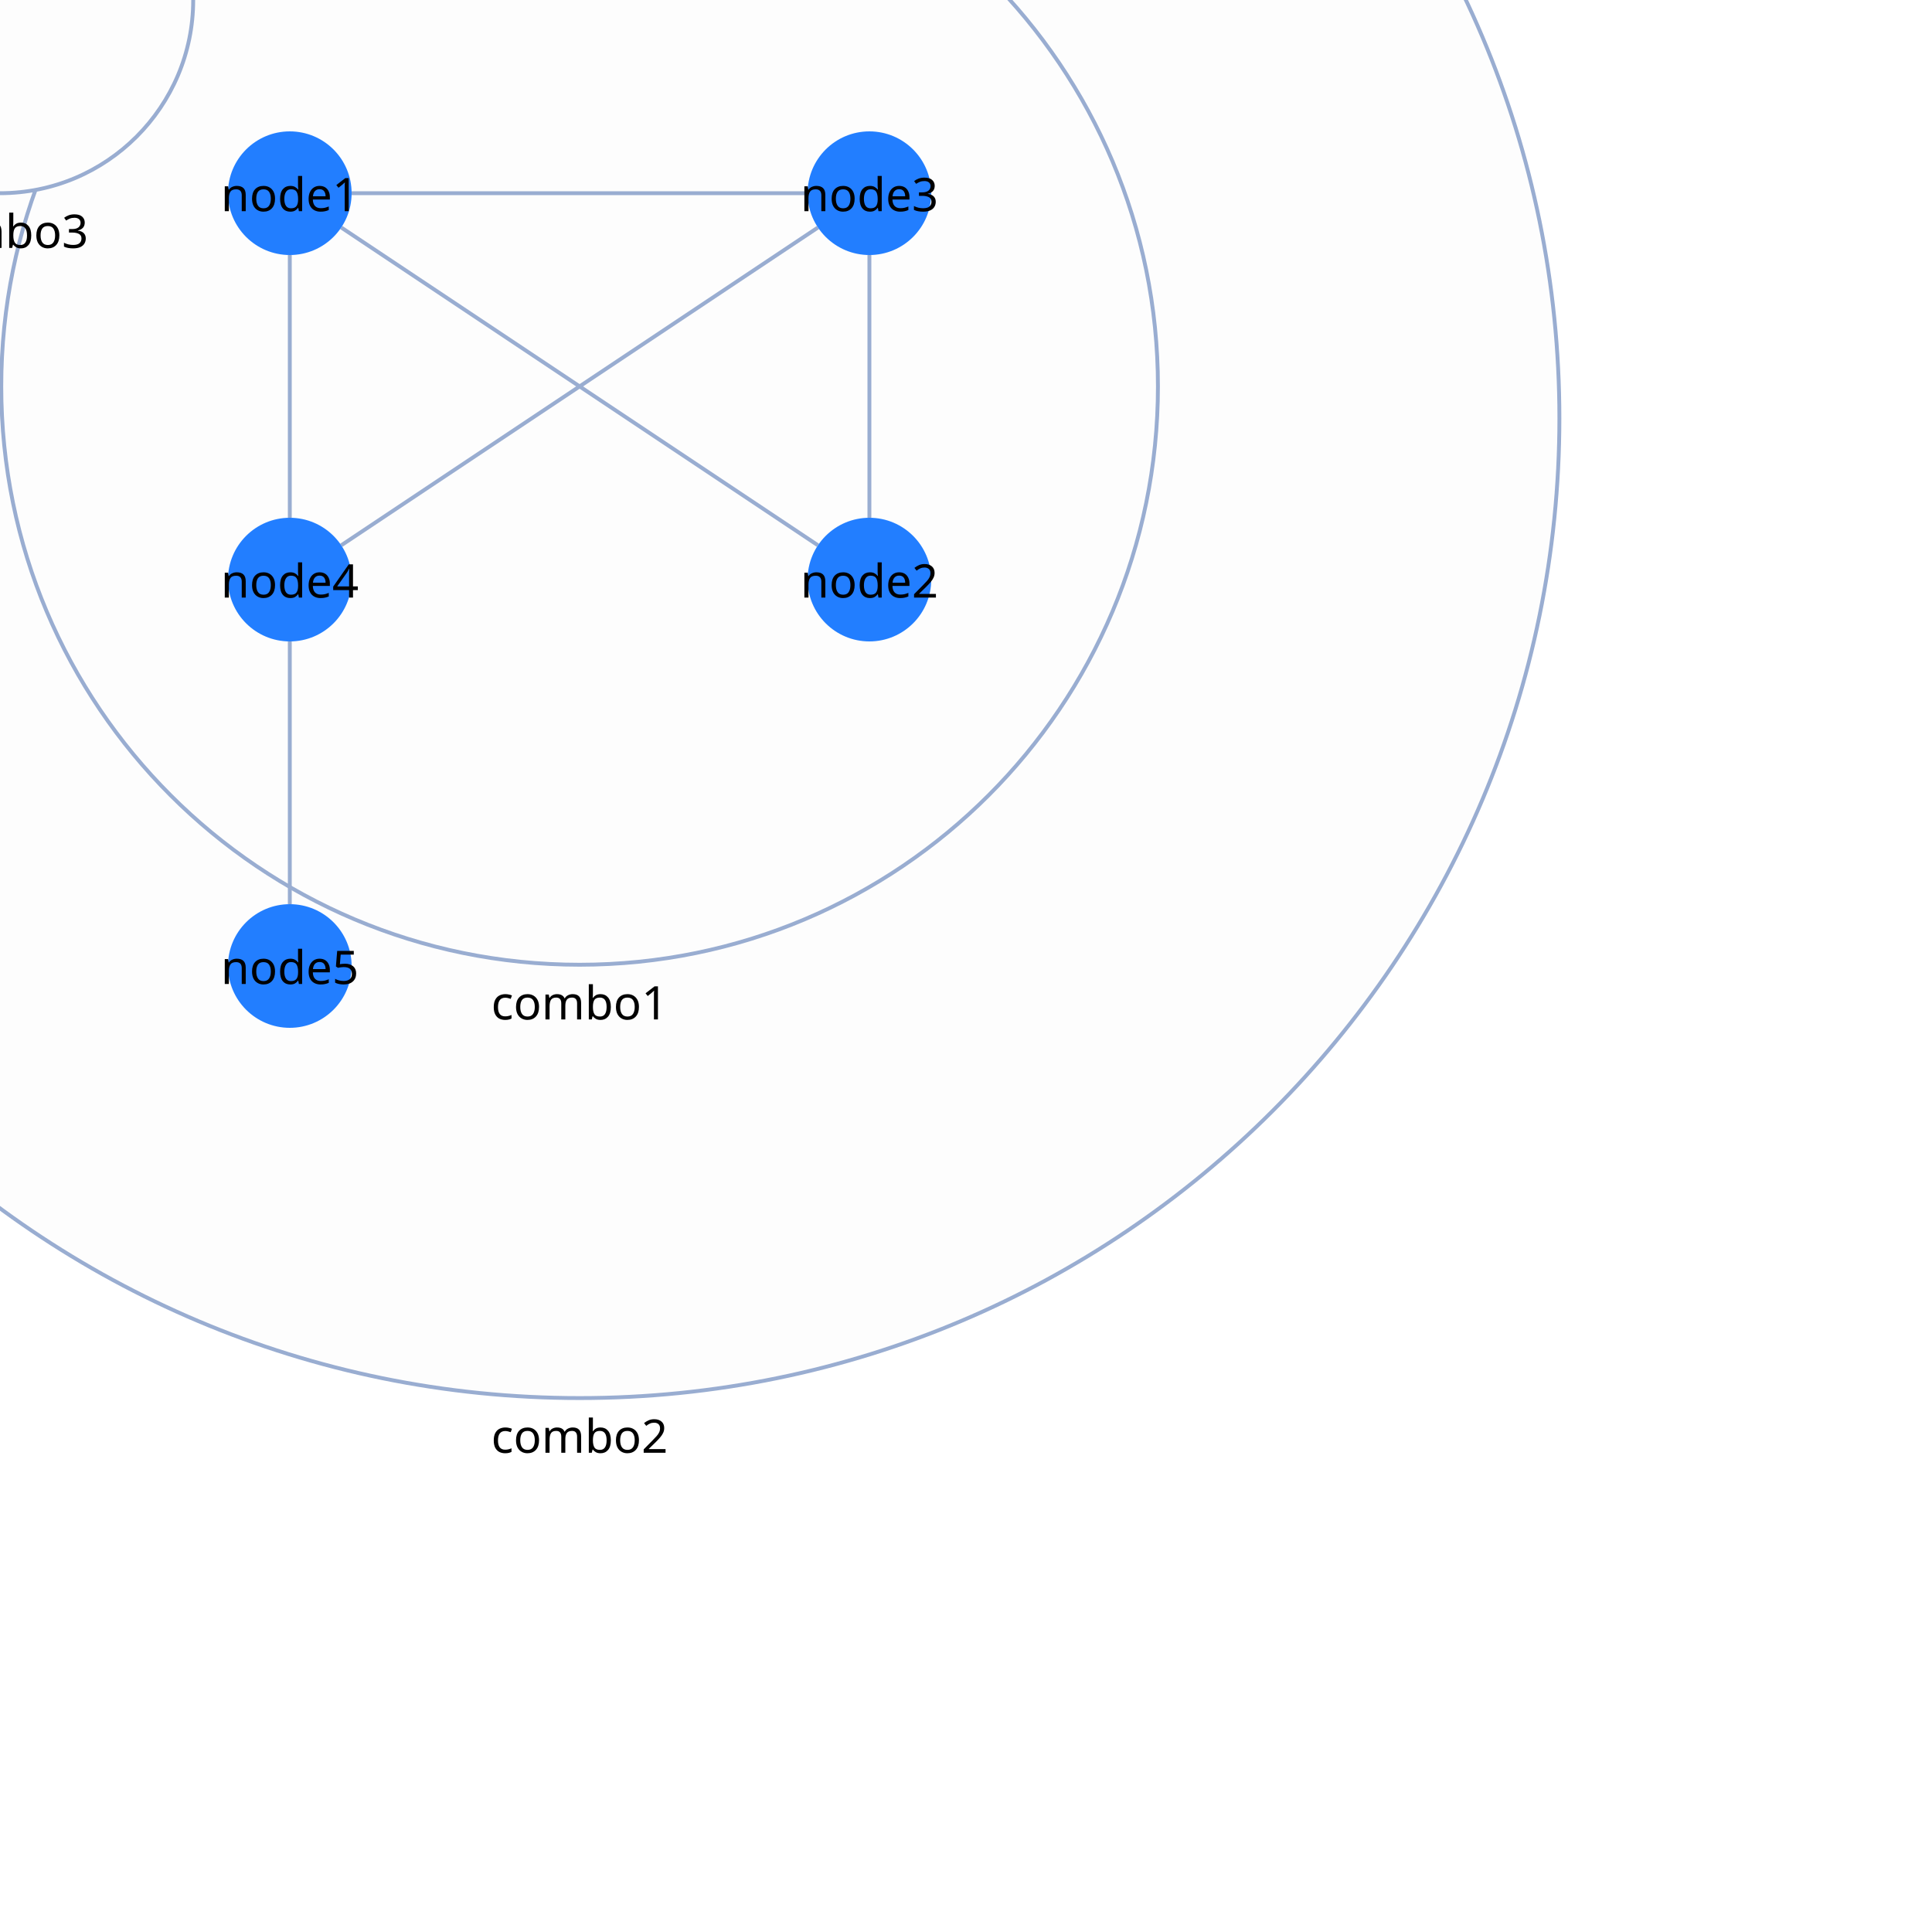
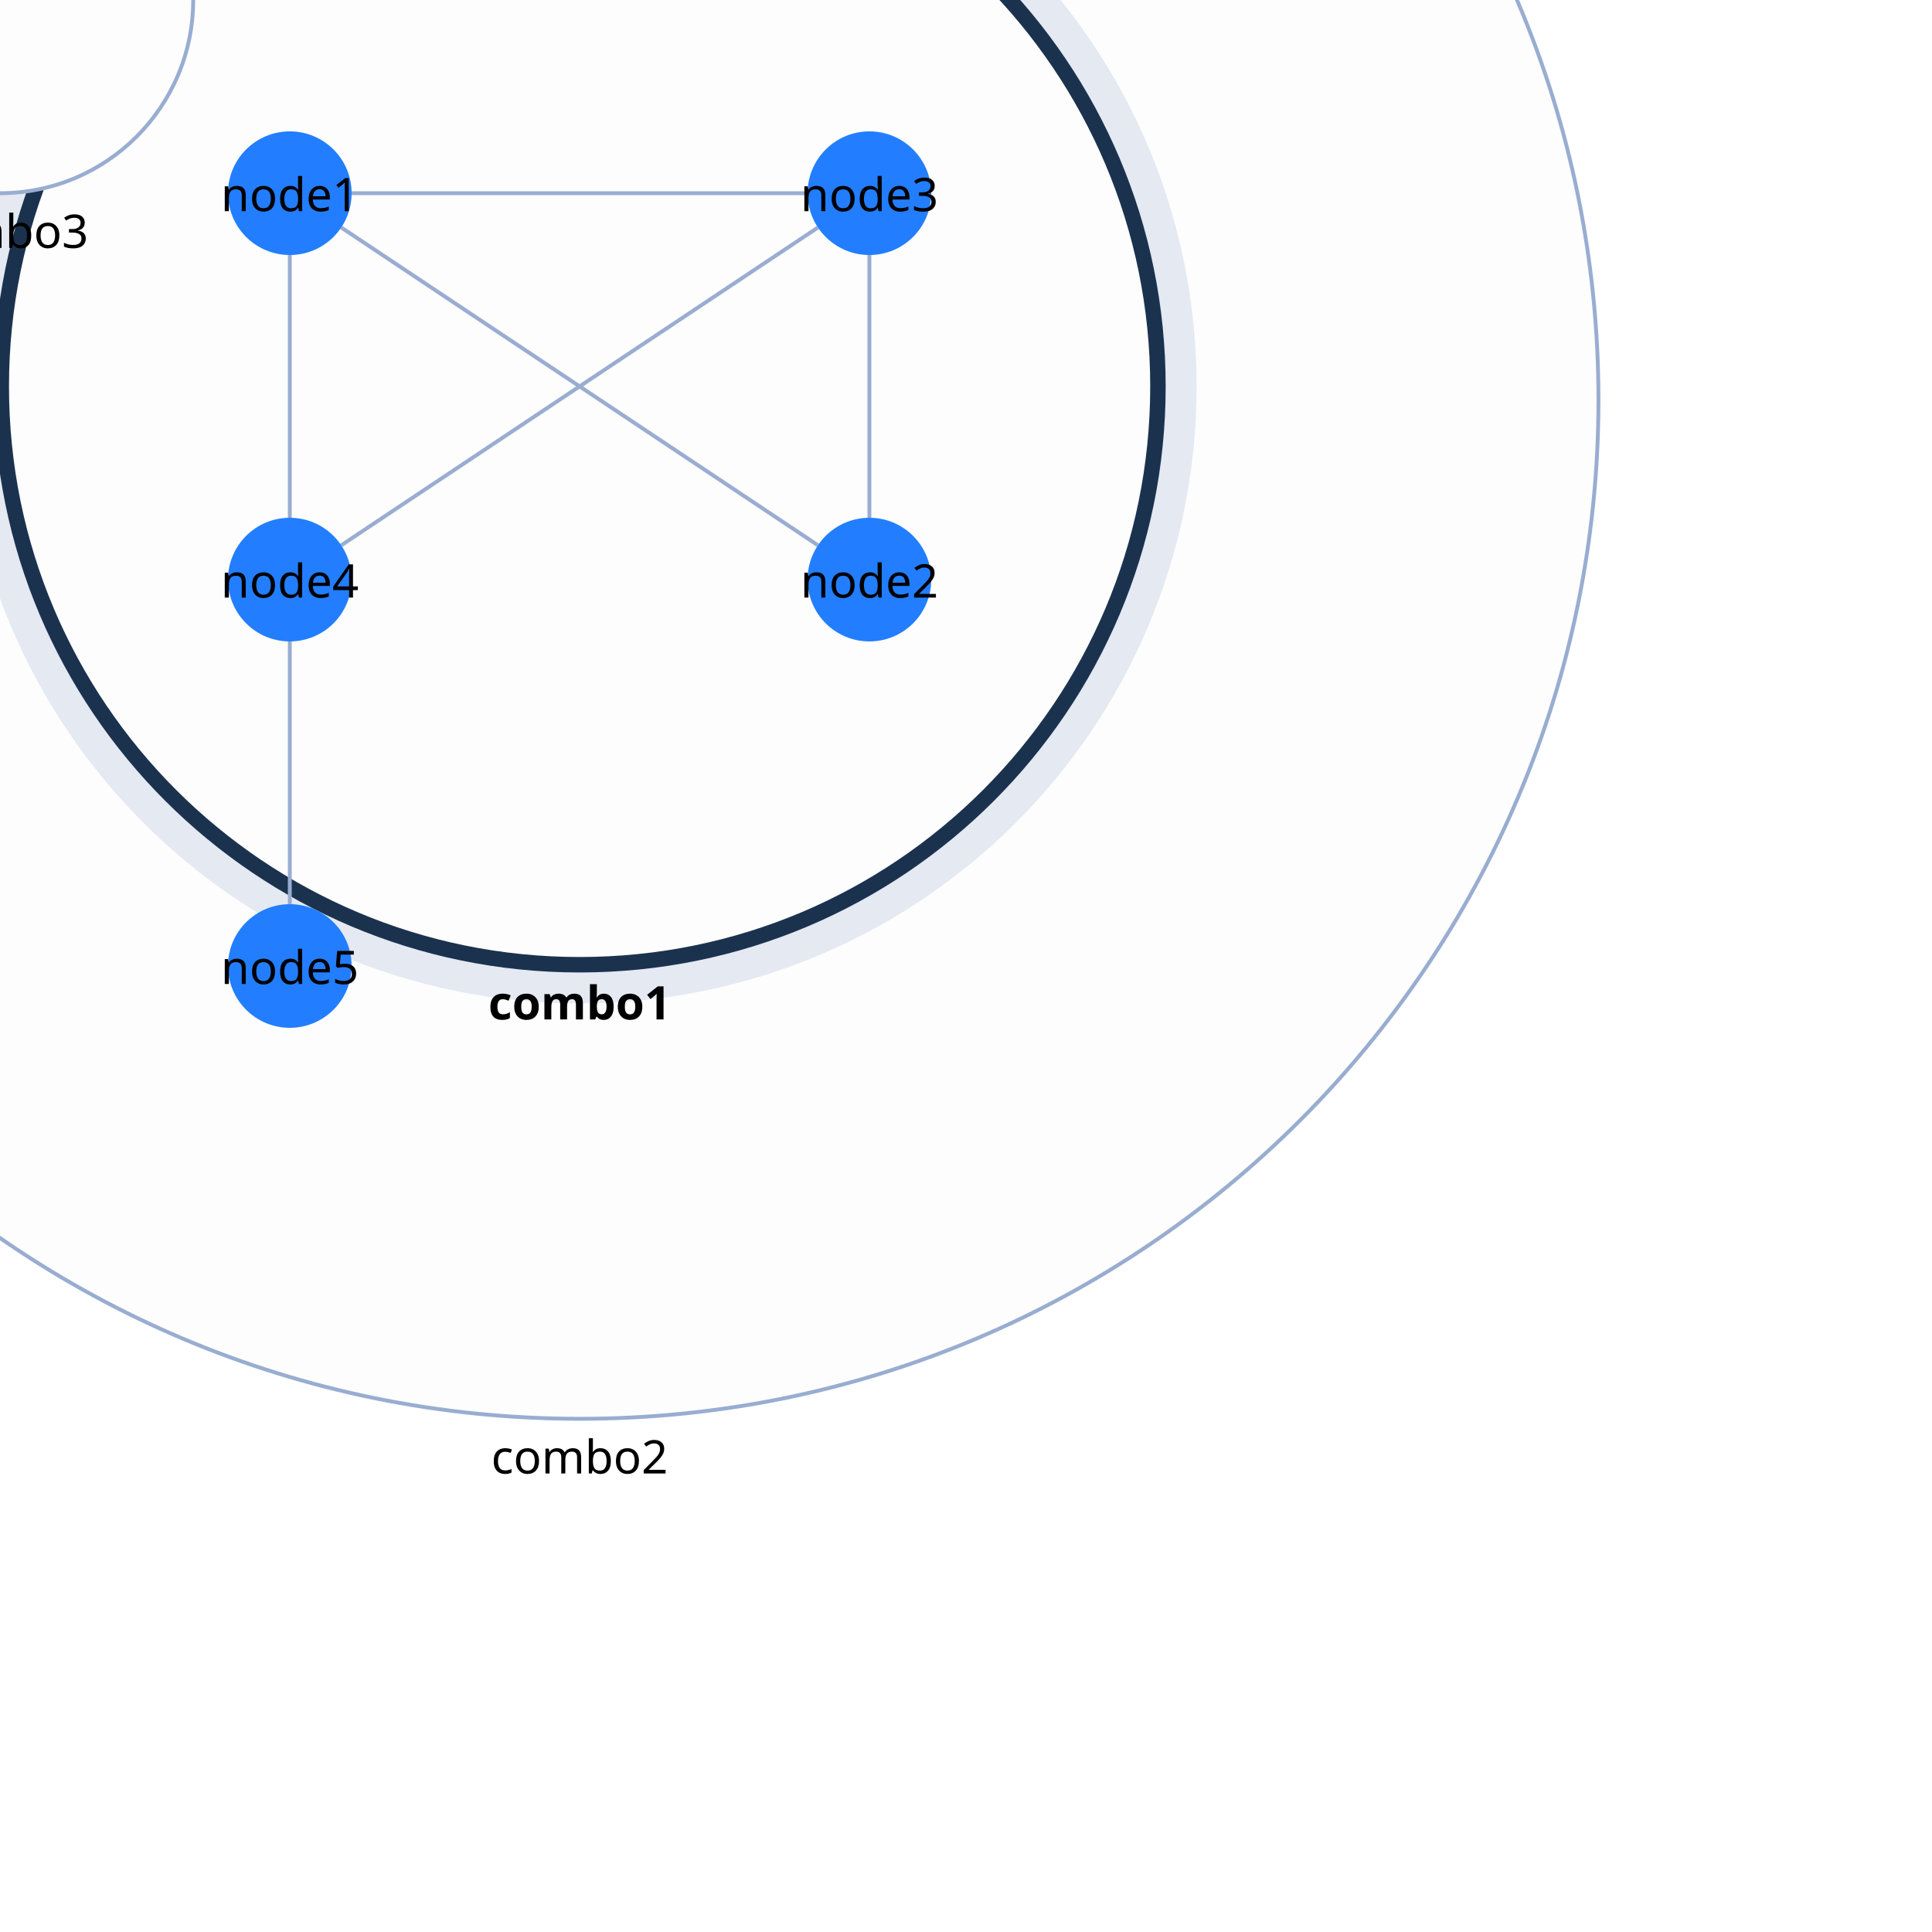
<svg xmlns="http://www.w3.org/2000/svg" width="500" height="500" style="background: transparent; position: fixed; outline: none;" color-interpolation-filters="sRGB" tabindex="1">
  <defs />
  <g transform="matrix(1,0,0,1,0,0)">
    <g fill="none" transform="matrix(1,0,0,1,0,0)">
      <g fill="none" stroke="transparent" stroke-width="01" />
      <g fill="none" transform="matrix(1,0,0,1,0,0)">
-         <g fill="none" transform="matrix(1,0,0,1,150,108.25)">
+         <g fill="none" transform="matrix(1,0,0,1,150,103.5)">
          <g transform="matrix(1,0,0,1,0,0)">
-             <circle fill="rgba(253,253,253,1)" transform="translate(-253.5698,-253.5698)" cx="253.57" cy="253.57" stroke-width="1" stroke="rgba(153,173,209,1)" r="253.57" width="360.348" height="356.848" />
+             <circle fill="rgba(253,253,253,1)" transform="translate(-263.6831,-263.6831)" cx="263.683" cy="263.683" stroke-width="1" stroke="rgba(153,173,209,1)" r="263.683" width="379.348" height="366.348" />
          </g>
-           <g transform="matrix(1,0,0,1,0,255.5698)">
+           <g transform="matrix(1,0,0,1,0,265.6831)">
            <text fill="rgba(0,0,0,1)" dominant-baseline="central" paint-order="stroke" dx="0" dy="7.5px" text-anchor="middle" font-size="12" font-family="sans-serif" font-weight="normal" font-variant="normal" font-style="normal" stroke-width="0">combo2</text>
          </g>
        </g>
        <g fill="none" transform="matrix(1,0,0,1,150,100)">
          <g transform="matrix(1,0,0,1,0,0)">
-             <circle fill="rgba(253,253,253,1)" transform="translate(-149.6738,-149.6738)" cx="149.674" cy="149.674" stroke-width="1" stroke="rgba(153,173,209,1)" r="149.674" width="245" height="172" />
+             <circle fill="rgba(253,253,253,1)" transform="translate(-149.6738,-149.6738)" cx="149.674" cy="149.674" opacity="0.25" stroke-width="20" stroke="rgba(153,173,209,1)" r="149.674" width="245" height="172" pointer-events="none" />
+           </g>
+           <g transform="matrix(1,0,0,1,0,0)">
+             <circle fill="rgba(253,253,253,1)" transform="translate(-149.6738,-149.6738)" cx="149.674" cy="149.674" stroke-width="4" stroke="rgba(27,50,79,1)" r="149.674" width="245" height="172" />
          </g>
          <g transform="matrix(1,0,0,1,0,151.6738)">
-             <text fill="rgba(0,0,0,1)" dominant-baseline="central" paint-order="stroke" dx="0" dy="7.5px" text-anchor="middle" font-size="12" font-family="sans-serif" font-weight="normal" font-variant="normal" font-style="normal" stroke-width="0">combo1</text>
+             <text fill="rgba(0,0,0,1)" dominant-baseline="central" paint-order="stroke" dx="0" dy="7.5px" text-anchor="middle" font-size="12" font-family="sans-serif" font-weight="700" font-variant="normal" font-style="normal" stroke-width="0">combo1</text>
          </g>
        </g>
        <g fill="none" transform="matrix(1,0,0,1,0,0)">
          <g transform="matrix(1,0,0,1,0,0)">
            <circle fill="rgba(253,253,253,1)" transform="translate(-50,-50)" cx="50" cy="50" stroke-width="1" stroke="rgba(153,173,209,1)" r="50" width="20" height="10" />
          </g>
          <g transform="matrix(1,0,0,1,0,52)">
            <text fill="rgba(0,0,0,1)" dominant-baseline="central" paint-order="stroke" dx="0" dy="7.5px" text-anchor="middle" font-size="12" font-family="sans-serif" font-weight="normal" font-variant="normal" font-style="normal" stroke-width="0">combo3</text>
          </g>
        </g>
      </g>
      <g fill="none" transform="matrix(1,0,0,1,0,0)">
        <g fill="none" transform="matrix(1,0,0,1,0,0)">
          <g transform="matrix(1,0,0,1,88.3128,58.8752)">
            <line fill="none" x1="0" y1="0" x2="123.374" y2="82.25" stroke-width="1" stroke="rgba(153,173,209,1)" visibility="visible" />
            <line fill="none" x1="0" y1="0" x2="0" y2="0" stroke-width="3" stroke="transparent" visibility="visible" />
          </g>
        </g>
        <g fill="none" transform="matrix(1,0,0,1,0,0)">
          <g transform="matrix(1,0,0,1,91,50)">
            <line fill="none" x1="0" y1="0" x2="118" y2="0" stroke-width="1" stroke="rgba(153,173,209,1)" visibility="visible" />
            <line fill="none" x1="0" y1="0" x2="0" y2="0" stroke-width="3" stroke="transparent" visibility="visible" />
          </g>
        </g>
        <g fill="none" transform="matrix(1,0,0,1,0,0)">
          <g transform="matrix(1,0,0,1,75,66)">
            <line fill="none" x1="0" y1="0" x2="0" y2="68" stroke-width="1" stroke="rgba(153,173,209,1)" visibility="visible" />
            <line fill="none" x1="0" y1="0" x2="0" y2="0" stroke-width="3" stroke="transparent" visibility="visible" />
          </g>
        </g>
        <g fill="none" transform="matrix(1,0,0,1,0,0)">
          <g transform="matrix(1,0,0,1,225,66)">
            <line fill="none" x1="0" y1="68" x2="0" y2="0" stroke-width="1" stroke="rgba(153,173,209,1)" visibility="visible" />
            <line fill="none" x1="0" y1="0" x2="0" y2="0" stroke-width="3" stroke="transparent" visibility="visible" />
          </g>
        </g>
        <g fill="none" transform="matrix(1,0,0,1,0,0)">
          <g transform="matrix(1,0,0,1,88.3128,58.8752)">
            <line fill="none" x1="123.374" y1="0" x2="0" y2="82.25" stroke-width="1" stroke="rgba(153,173,209,1)" visibility="visible" />
            <line fill="none" x1="0" y1="0" x2="0" y2="0" stroke-width="3" stroke="transparent" visibility="visible" />
          </g>
        </g>
        <g fill="none" transform="matrix(1,0,0,1,0,0)">
          <g transform="matrix(1,0,0,1,75,166)">
            <line fill="none" x1="0" y1="0" x2="0" y2="68" stroke-width="1" stroke="rgba(153,173,209,1)" visibility="visible" />
            <line fill="none" x1="0" y1="0" x2="0" y2="0" stroke-width="3" stroke="transparent" visibility="visible" />
          </g>
        </g>
      </g>
      <g fill="none" transform="matrix(1,0,0,1,0,0)">
        <g fill="none" transform="matrix(1,0,0,1,75,50)">
          <g transform="matrix(1,0,0,1,0,0)">
            <circle fill="rgba(34,126,255,1)" transform="translate(-16,-16)" cx="16" cy="16" r="16" stroke-width="0" visibility="visible" />
          </g>
          <g transform="matrix(1,0,0,1,0,0)">
            <text fill="rgba(0,0,0,1)" dominant-baseline="central" paint-order="stroke" dx="0" text-anchor="middle" font-size="12" font-family="sans-serif" font-weight="normal" font-variant="normal" font-style="normal" stroke-width="0" visibility="visible">node1</text>
          </g>
        </g>
        <g fill="none" transform="matrix(1,0,0,1,225,150)">
          <g transform="matrix(1,0,0,1,0,0)">
            <circle fill="rgba(34,126,255,1)" transform="translate(-16,-16)" cx="16" cy="16" r="16" stroke-width="0" visibility="visible" />
          </g>
          <g transform="matrix(1,0,0,1,0,0)">
            <text fill="rgba(0,0,0,1)" dominant-baseline="central" paint-order="stroke" dx="0" text-anchor="middle" font-size="12" font-family="sans-serif" font-weight="normal" font-variant="normal" font-style="normal" stroke-width="0" visibility="visible">node2</text>
          </g>
        </g>
        <g fill="none" transform="matrix(1,0,0,1,225,50)">
          <g transform="matrix(1,0,0,1,0,0)">
            <circle fill="rgba(34,126,255,1)" transform="translate(-16,-16)" cx="16" cy="16" r="16" stroke-width="0" />
          </g>
          <g transform="matrix(1,0,0,1,0,0)">
            <text fill="rgba(0,0,0,1)" dominant-baseline="central" paint-order="stroke" dx="0" text-anchor="middle" font-size="12" font-family="sans-serif" font-weight="normal" font-variant="normal" font-style="normal" stroke-width="0">node3</text>
          </g>
        </g>
        <g fill="none" transform="matrix(1,0,0,1,75,150)">
          <g transform="matrix(1,0,0,1,0,0)">
            <circle fill="rgba(34,126,255,1)" transform="translate(-16,-16)" cx="16" cy="16" r="16" stroke-width="0" visibility="visible" />
          </g>
          <g transform="matrix(1,0,0,1,0,0)">
            <text fill="rgba(0,0,0,1)" dominant-baseline="central" paint-order="stroke" dx="0" text-anchor="middle" font-size="12" font-family="sans-serif" font-weight="normal" font-variant="normal" font-style="normal" stroke-width="0" visibility="visible">node4</text>
          </g>
        </g>
        <g fill="none" transform="matrix(1,0,0,1,75,250)">
          <g transform="matrix(1,0,0,1,0,0)">
            <circle fill="rgba(34,126,255,1)" transform="translate(-16,-16)" cx="16" cy="16" r="16" stroke-width="0" />
          </g>
          <g transform="matrix(1,0,0,1,0,0)">
            <text fill="rgba(0,0,0,1)" dominant-baseline="central" paint-order="stroke" dx="0" text-anchor="middle" font-size="12" font-family="sans-serif" font-weight="normal" font-variant="normal" font-style="normal" stroke-width="0">node5</text>
          </g>
        </g>
      </g>
    </g>
  </g>
</svg>
